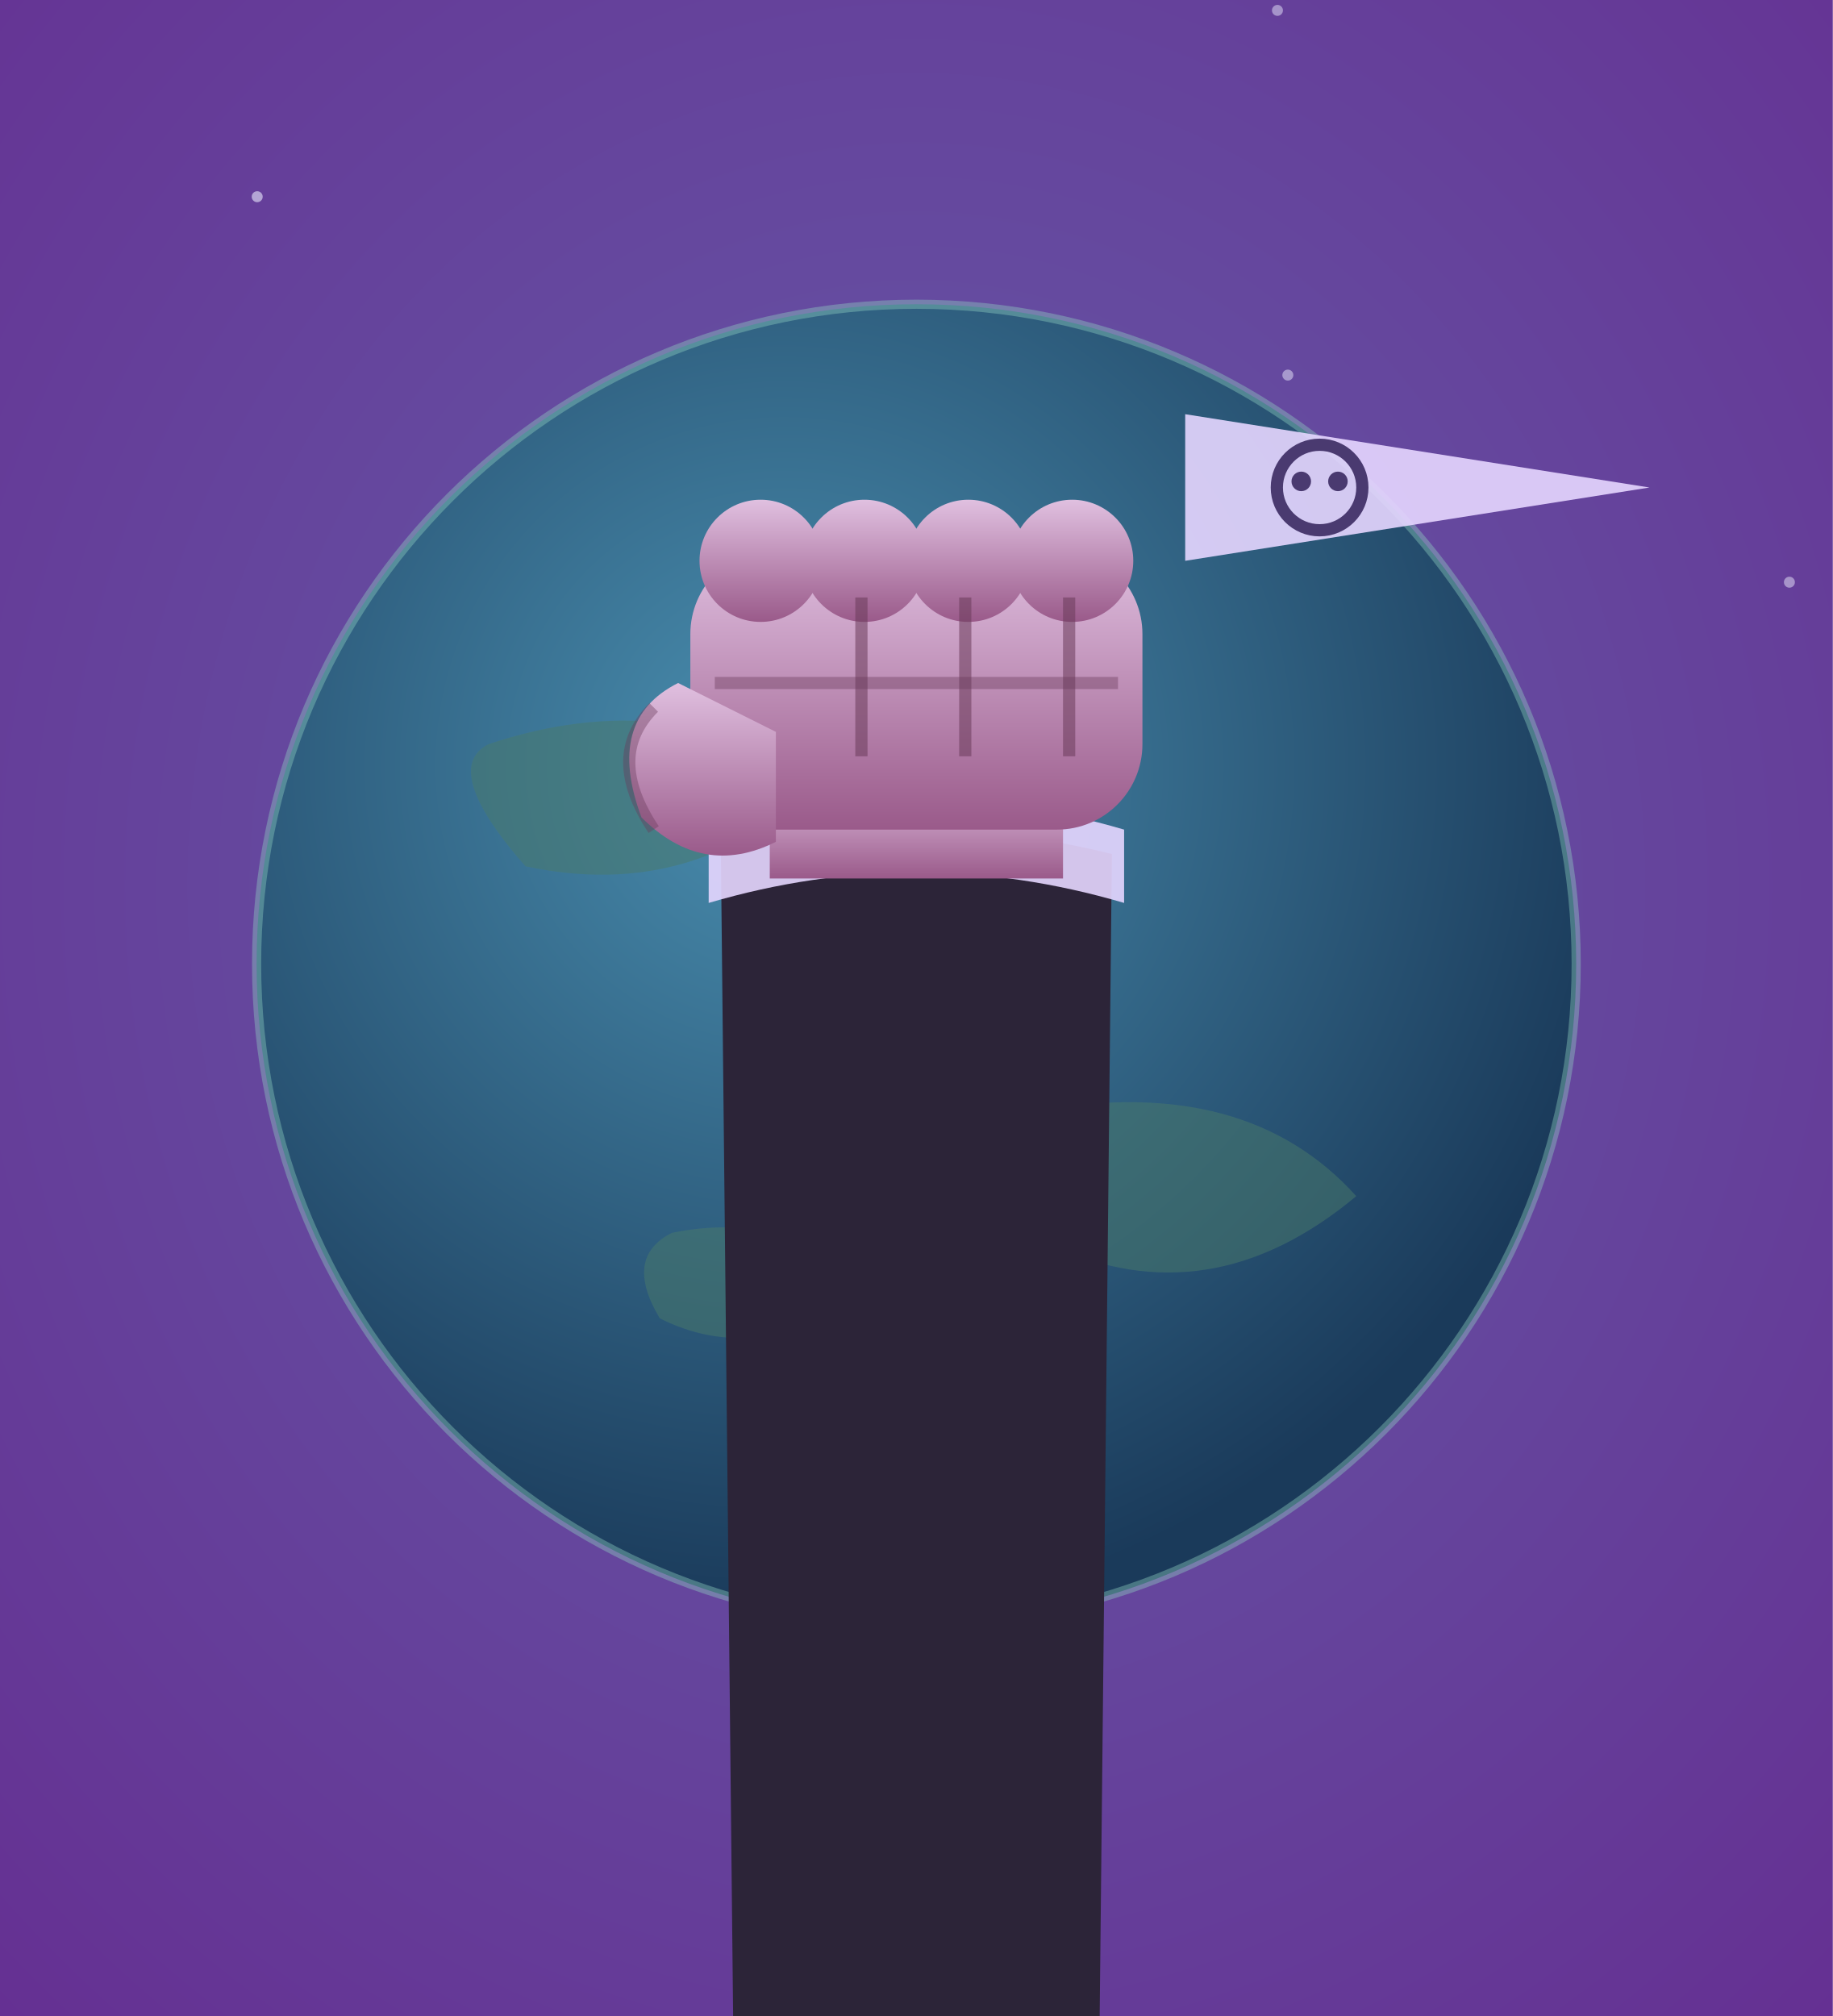
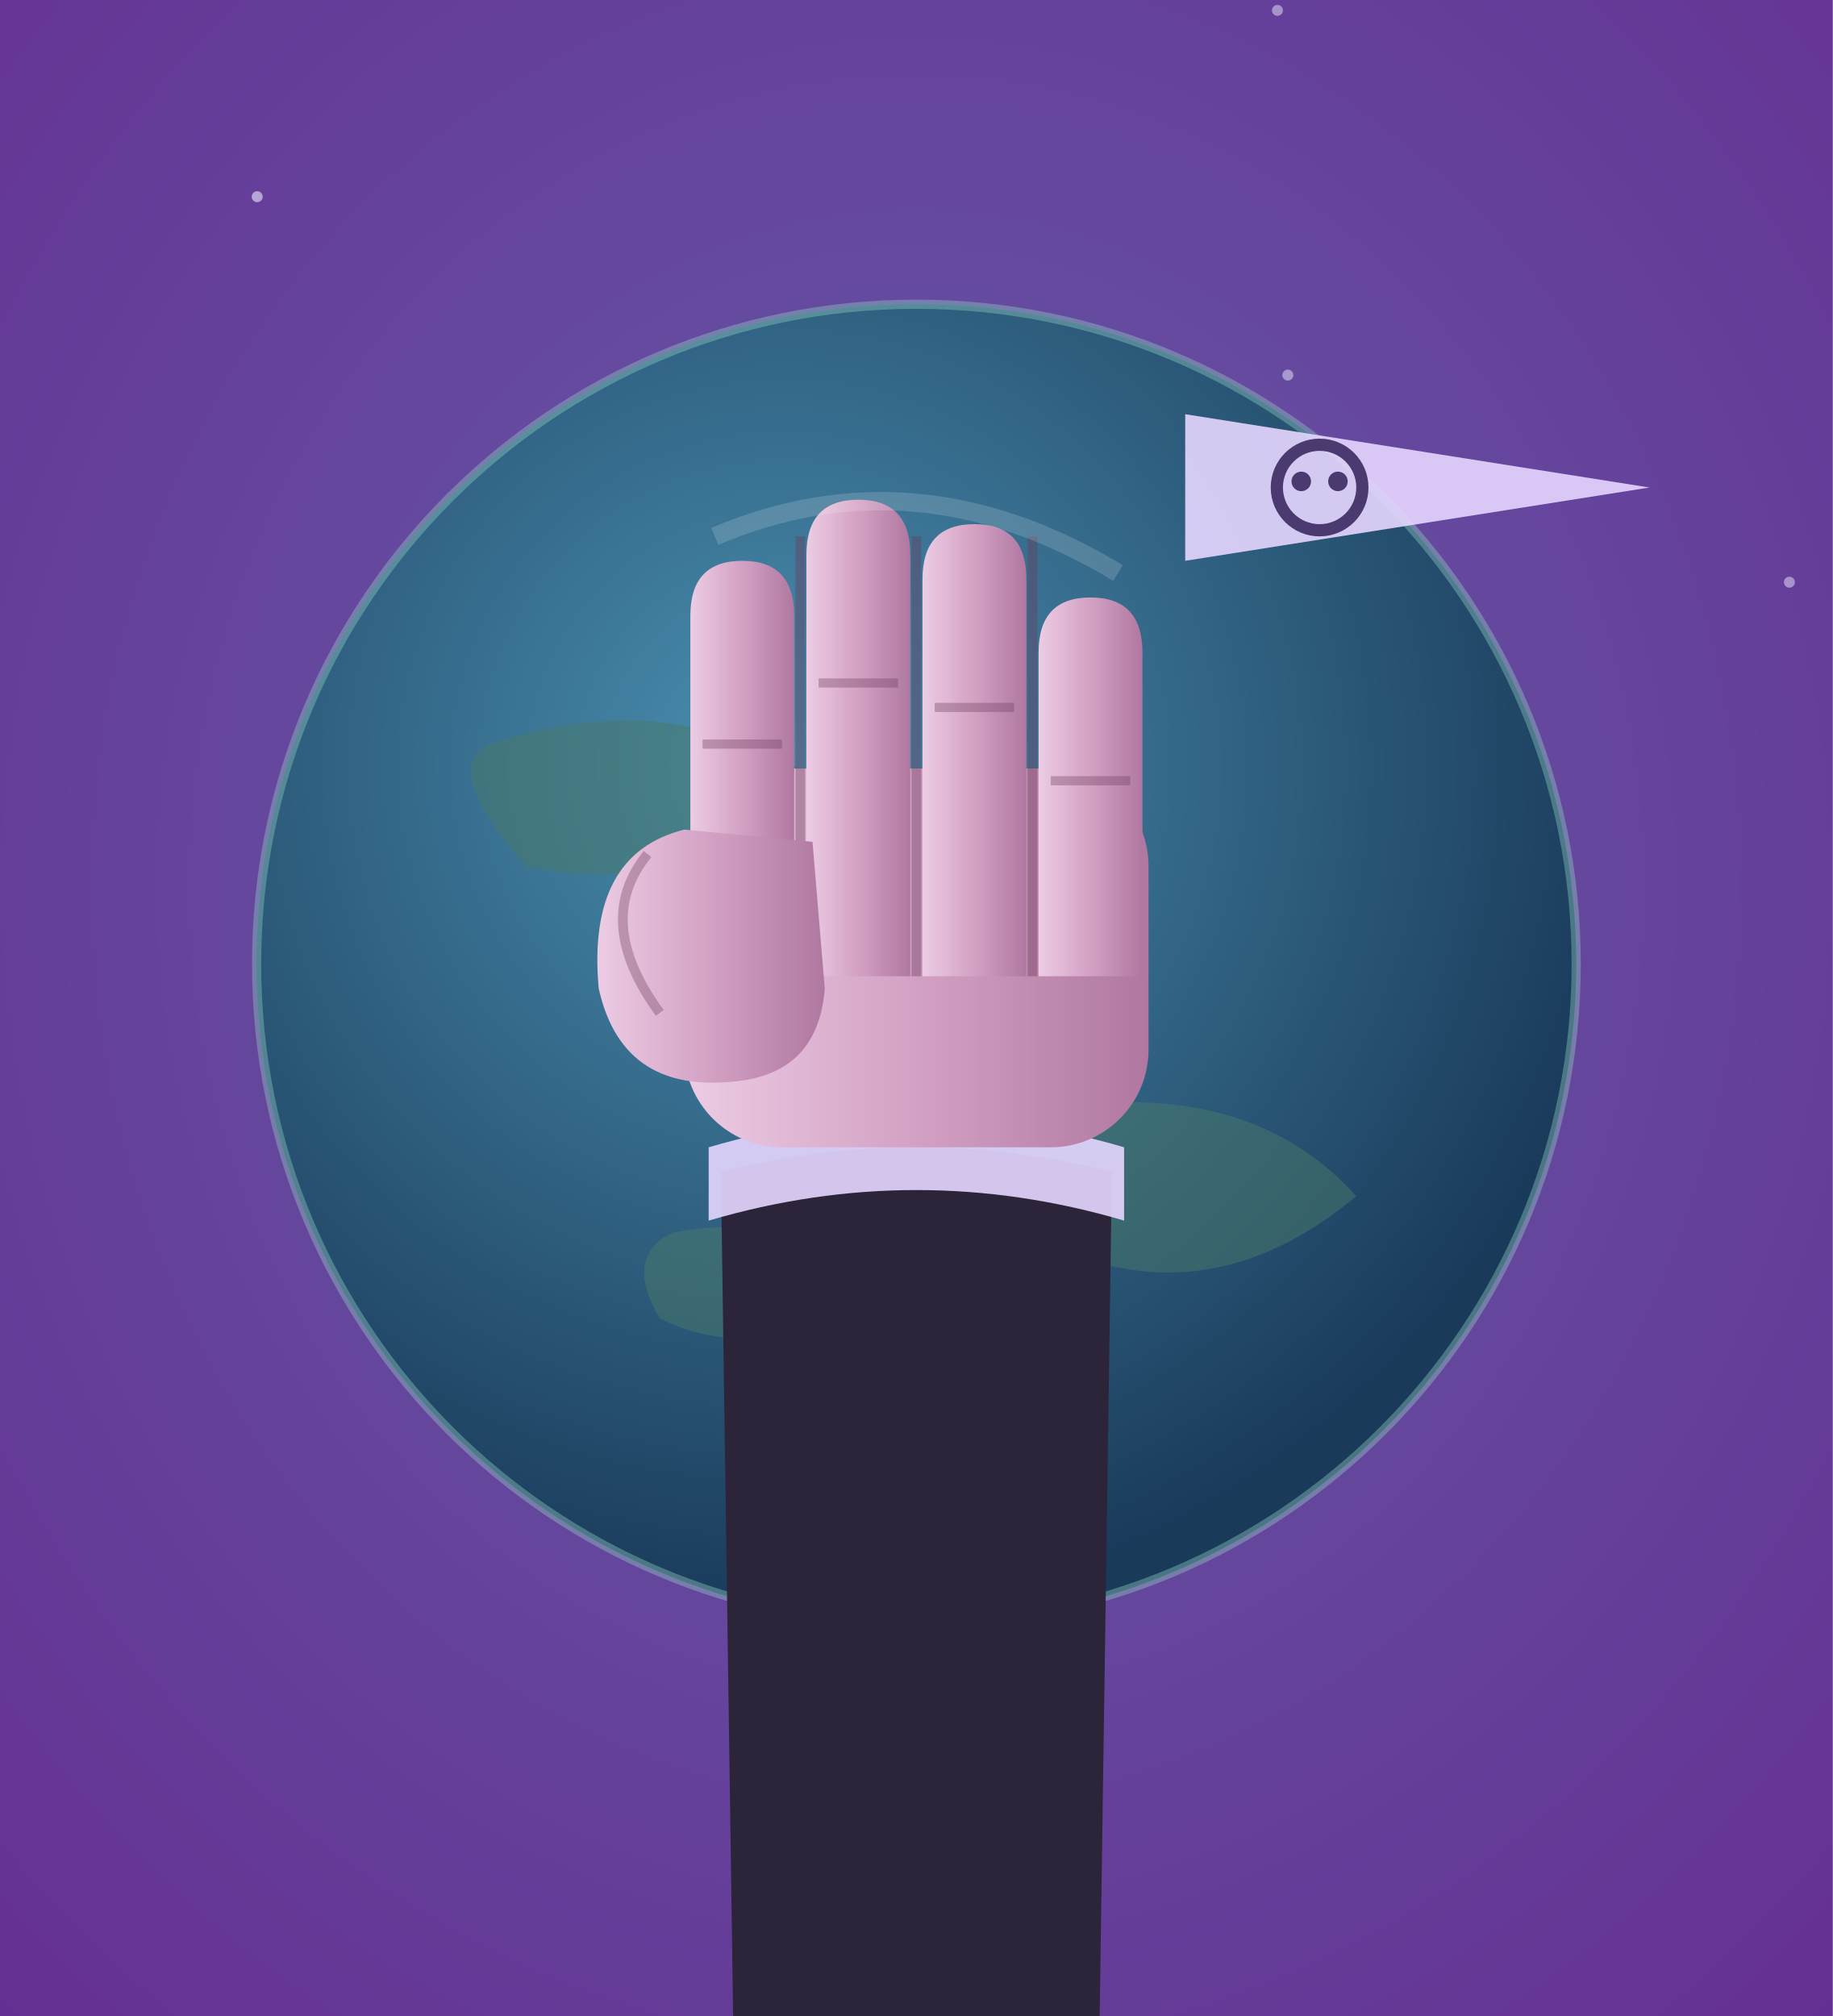
<svg xmlns="http://www.w3.org/2000/svg" viewBox="0 0 300 330" width="300" height="330">
  <defs>
    <radialGradient id="hw2-bg" cx="50%" cy="44%" r="80%">
      <stop offset="0%" stop-color="#655ca8" />
      <stop offset="100%" stop-color="#652d91" />
    </radialGradient>
-     <linearGradient id="hw2-fist" x1="0" y1="0" x2="0" y2="1">
-       <stop offset="0%" stop-color="#e0c0e0" />
-       <stop offset="100%" stop-color="#9a5a8a" />
+     <linearGradient id="hw2-fist" x1="0" y1="0" x2="1" y2="0">
+       <stop offset="0%" stop-color="#eccce4" />
+       <stop offset="55%" stop-color="#d09cc0" />
+       <stop offset="100%" stop-color="#b078a0" />
    </linearGradient>
    <radialGradient id="hw2-globe" cx="40%" cy="35%" r="65%">
      <stop offset="0%" stop-color="#4a8fb0" />
      <stop offset="100%" stop-color="#1a3a5a" />
    </radialGradient>
  </defs>
  <rect width="300" height="330" fill="url(#hw2-bg)" />
  <circle cx="71.7" cy="154.8" r="0.9" fill="#eef0ff" opacity="0.57" />
  <circle cx="99.2" cy="72.7" r="1.8" fill="#eef0ff" opacity="0.47" />
  <circle cx="84.8" cy="197.0" r="0.9" fill="#eef0ff" opacity="0.34" />
  <circle cx="246.9" cy="132.6" r="0.9" fill="#eef0ff" opacity="0.31" />
  <circle cx="292.9" cy="95.3" r="0.9" fill="#eef0ff" opacity="0.48" />
  <circle cx="85.8" cy="215.5" r="0.9" fill="#eef0ff" opacity="0.61" />
  <circle cx="210.8" cy="61.4" r="0.9" fill="#eef0ff" opacity="0.48" />
  <circle cx="42.1" cy="32.2" r="0.9" fill="#eef0ff" opacity="0.58" />
  <circle cx="209.1" cy="1.7" r="0.9" fill="#eef0ff" opacity="0.47" />
  <circle cx="163.7" cy="161.3" r="0.9" fill="#eef0ff" opacity="0.48" />
  <circle cx="150" cy="157.8" r="108" fill="url(#hw2-globe)" />
  <g opacity="0.5" fill="#4a7a6a">
    <path d="M80,121.8 q30,-10 54,6 q-20,20 -48,14 q-14,-16 -6,-20 z" />
    <path d="M170,181.8 q34,-6 52,14 q-24,20 -50,8 q-10,-16 -2,-22 z" />
    <path d="M110,201.8 q20,-4 30,10 q-16,12 -32,4 q-6,-10 2,-14 z" />
  </g>
  <circle cx="150" cy="157.8" r="108" fill="none" stroke="#8fd0c0" stroke-width="1.5" opacity="0.4" />
  <path d="M194,67.8 L270,79.8 L194,91.8 Z" fill="#e6d6ff" opacity="0.9" />
  <circle cx="216" cy="79.8" r="7" fill="none" stroke="#4a3a70" stroke-width="2" />
  <circle cx="213" cy="78.8" r="1.6" fill="#4a3a70" />
  <circle cx="219" cy="78.8" r="1.6" fill="#4a3a70" />
-   <path d="M120,330 L118,139.8 Q150,131.8 182,139.8 L180,330 Z" fill="#2c2438" />
-   <path d="M116,135.8 Q150,125.8 184,135.8 L184,147.8 Q150,137.8 116,147.8 Z" fill="#e6d6ff" opacity="0.9" />
-   <rect x="126" y="127.8" width="48" height="16" fill="url(#hw2-fist)" />
-   <rect x="113" y="89.8" width="74" height="46" rx="14" fill="url(#hw2-fist)" />
-   <circle cx="124.5" cy="91.8" r="10" fill="url(#hw2-fist)" />
-   <circle cx="141.5" cy="91.8" r="10" fill="url(#hw2-fist)" />
-   <circle cx="158.5" cy="91.8" r="10" fill="url(#hw2-fist)" />
-   <circle cx="175.5" cy="91.8" r="10" fill="url(#hw2-fist)" />
-   <path d="M141,97.8 l0,26" stroke="#6a3a5a" stroke-width="2" opacity="0.55" />
-   <path d="M158,97.8 l0,26" stroke="#6a3a5a" stroke-width="2" opacity="0.55" />
-   <path d="M175,97.8 l0,26" stroke="#6a3a5a" stroke-width="2" opacity="0.55" />
-   <path d="M117,111.8 q66,0 66,0" stroke="#6a3a5a" stroke-width="2" opacity="0.4" fill="none" />
-   <path d="M111,111.8 q-12,6 -6,22 q10,10 22,4 l0,-18 z" fill="url(#hw2-fist)" />
-   <path d="M107,115.8 q-8,8 0,20" stroke="#6a3a5a" stroke-width="2" opacity="0.4" fill="none" />
+   <path d="M120,330 L118,191.8 Q150,183.8 182,191.8 L180,330 Z" fill="#2c2438" />
+   <path d="M116,187.8 Q150,177.8 184,187.8 L184,199.8 Q150,189.8 116,199.8 Z" fill="#e6d6ff" opacity="0.9" />
+   <rect x="112" y="125.8" width="76" height="62" rx="16" fill="url(#hw2-fist)" />
+   <path d="M113,159.8 L113,100.8 Q113,91.8 121.5,91.8 Q130,91.8 130,100.8 L130,159.8 Z" fill="url(#hw2-fist)" />
+   <line x1="115" y1="121.8" x2="128" y2="121.8" stroke="#6a3a5a" stroke-width="1.5" opacity="0.35" />
+   <path d="M132,159.8 L132,90.8 Q132,81.8 140.5,81.8 Q149,81.8 149,90.8 L149,159.8 Z" fill="url(#hw2-fist)" />
+   <line x1="134" y1="111.8" x2="147" y2="111.8" stroke="#6a3a5a" stroke-width="1.5" opacity="0.35" />
+   <path d="M151,159.8 L151,94.8 Q151,85.8 159.5,85.8 Q168,85.8 168,94.8 L168,159.8 Z" fill="url(#hw2-fist)" />
+   <line x1="153" y1="115.8" x2="166" y2="115.8" stroke="#6a3a5a" stroke-width="1.5" opacity="0.35" />
+   <path d="M170,159.8 L170,106.8 Q170,97.8 178.5,97.8 Q187,97.8 187,106.8 L187,159.8 Z" fill="url(#hw2-fist)" />
+   <line x1="172" y1="127.8" x2="185" y2="127.8" stroke="#6a3a5a" stroke-width="1.5" opacity="0.35" />
+   <line x1="131.0" y1="87.8" x2="131.0" y2="159.8" stroke="#6a3a5a" stroke-width="1.6" opacity="0.4" />
+   <line x1="150.0" y1="87.8" x2="150.0" y2="159.8" stroke="#6a3a5a" stroke-width="1.6" opacity="0.4" />
+   <line x1="169.0" y1="87.8" x2="169.0" y2="159.8" stroke="#6a3a5a" stroke-width="1.6" opacity="0.4" />
+   <path d="M112,135.8 q-16,4 -14,26 q4,18 24,15 q12,-2 13,-15 l-2,-24 z" fill="url(#hw2-fist)" />
+   <path d="M106,139.8 q-9,11 2,26" stroke="#6a3a5a" stroke-width="1.6" opacity="0.35" fill="none" />
+   <path d="M117,87.8 Q150,73.8 183,93.8" stroke="#fff" stroke-width="3" opacity="0.16" fill="none" />
</svg>
